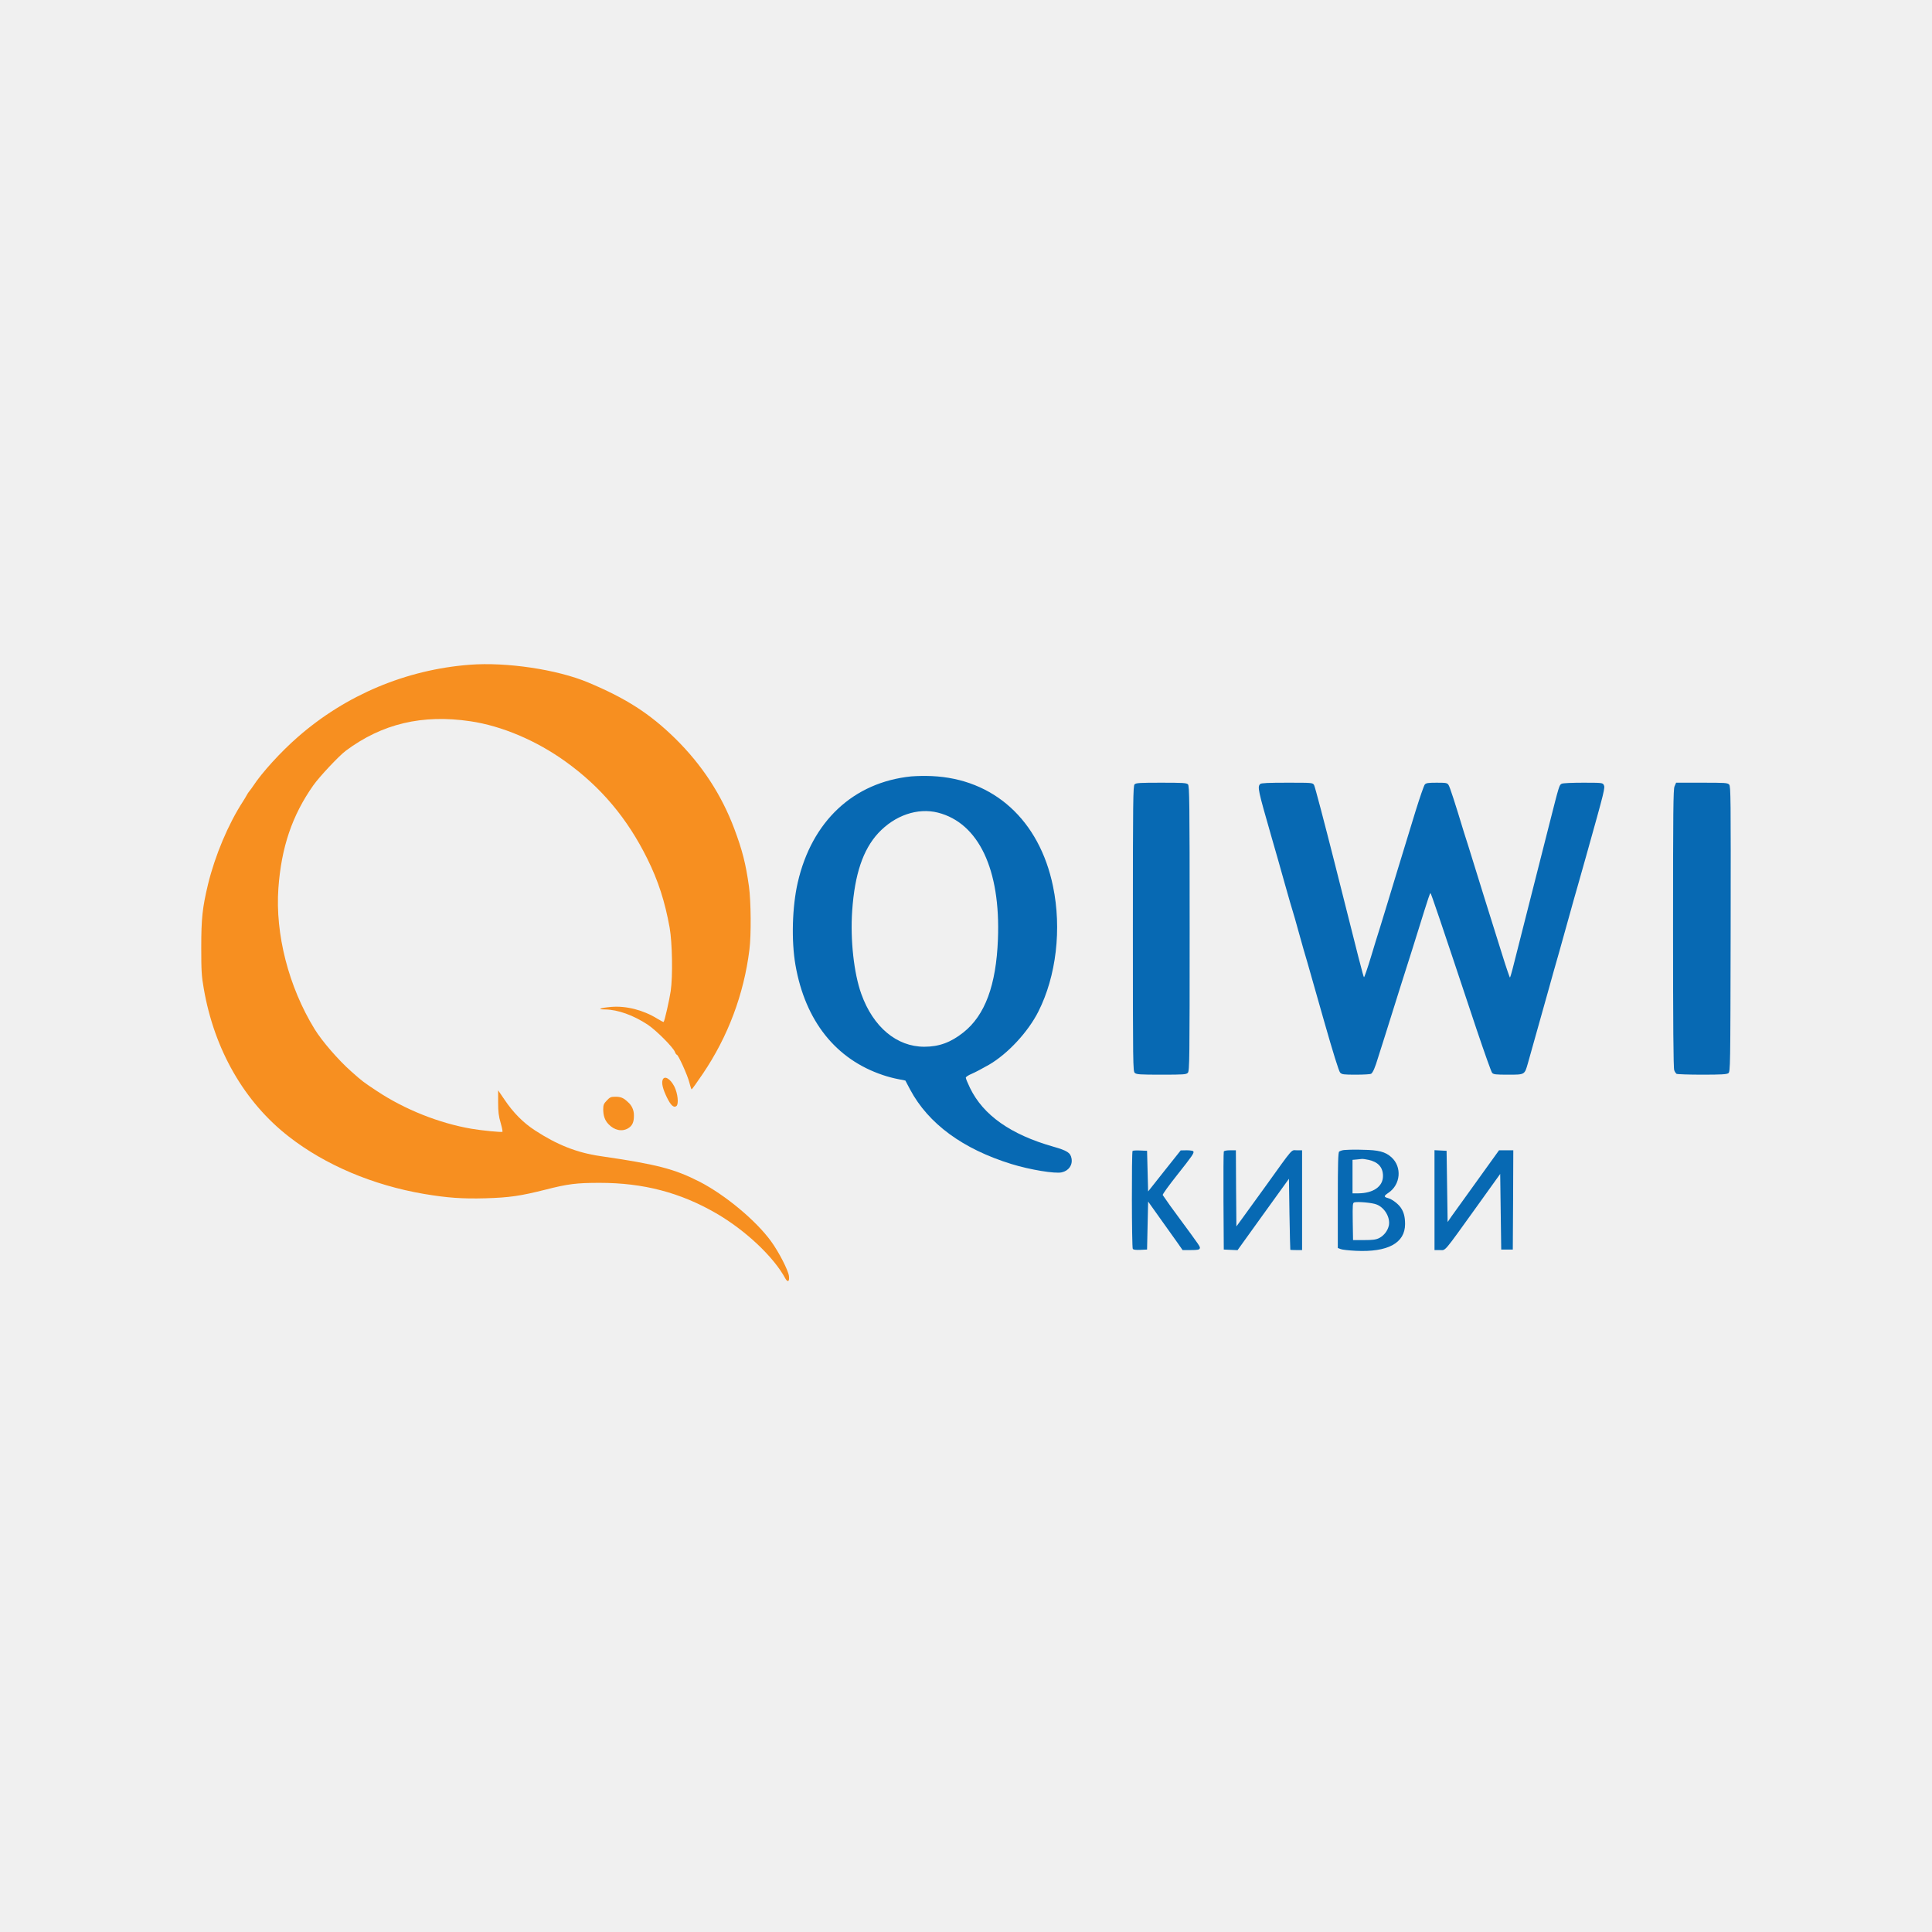
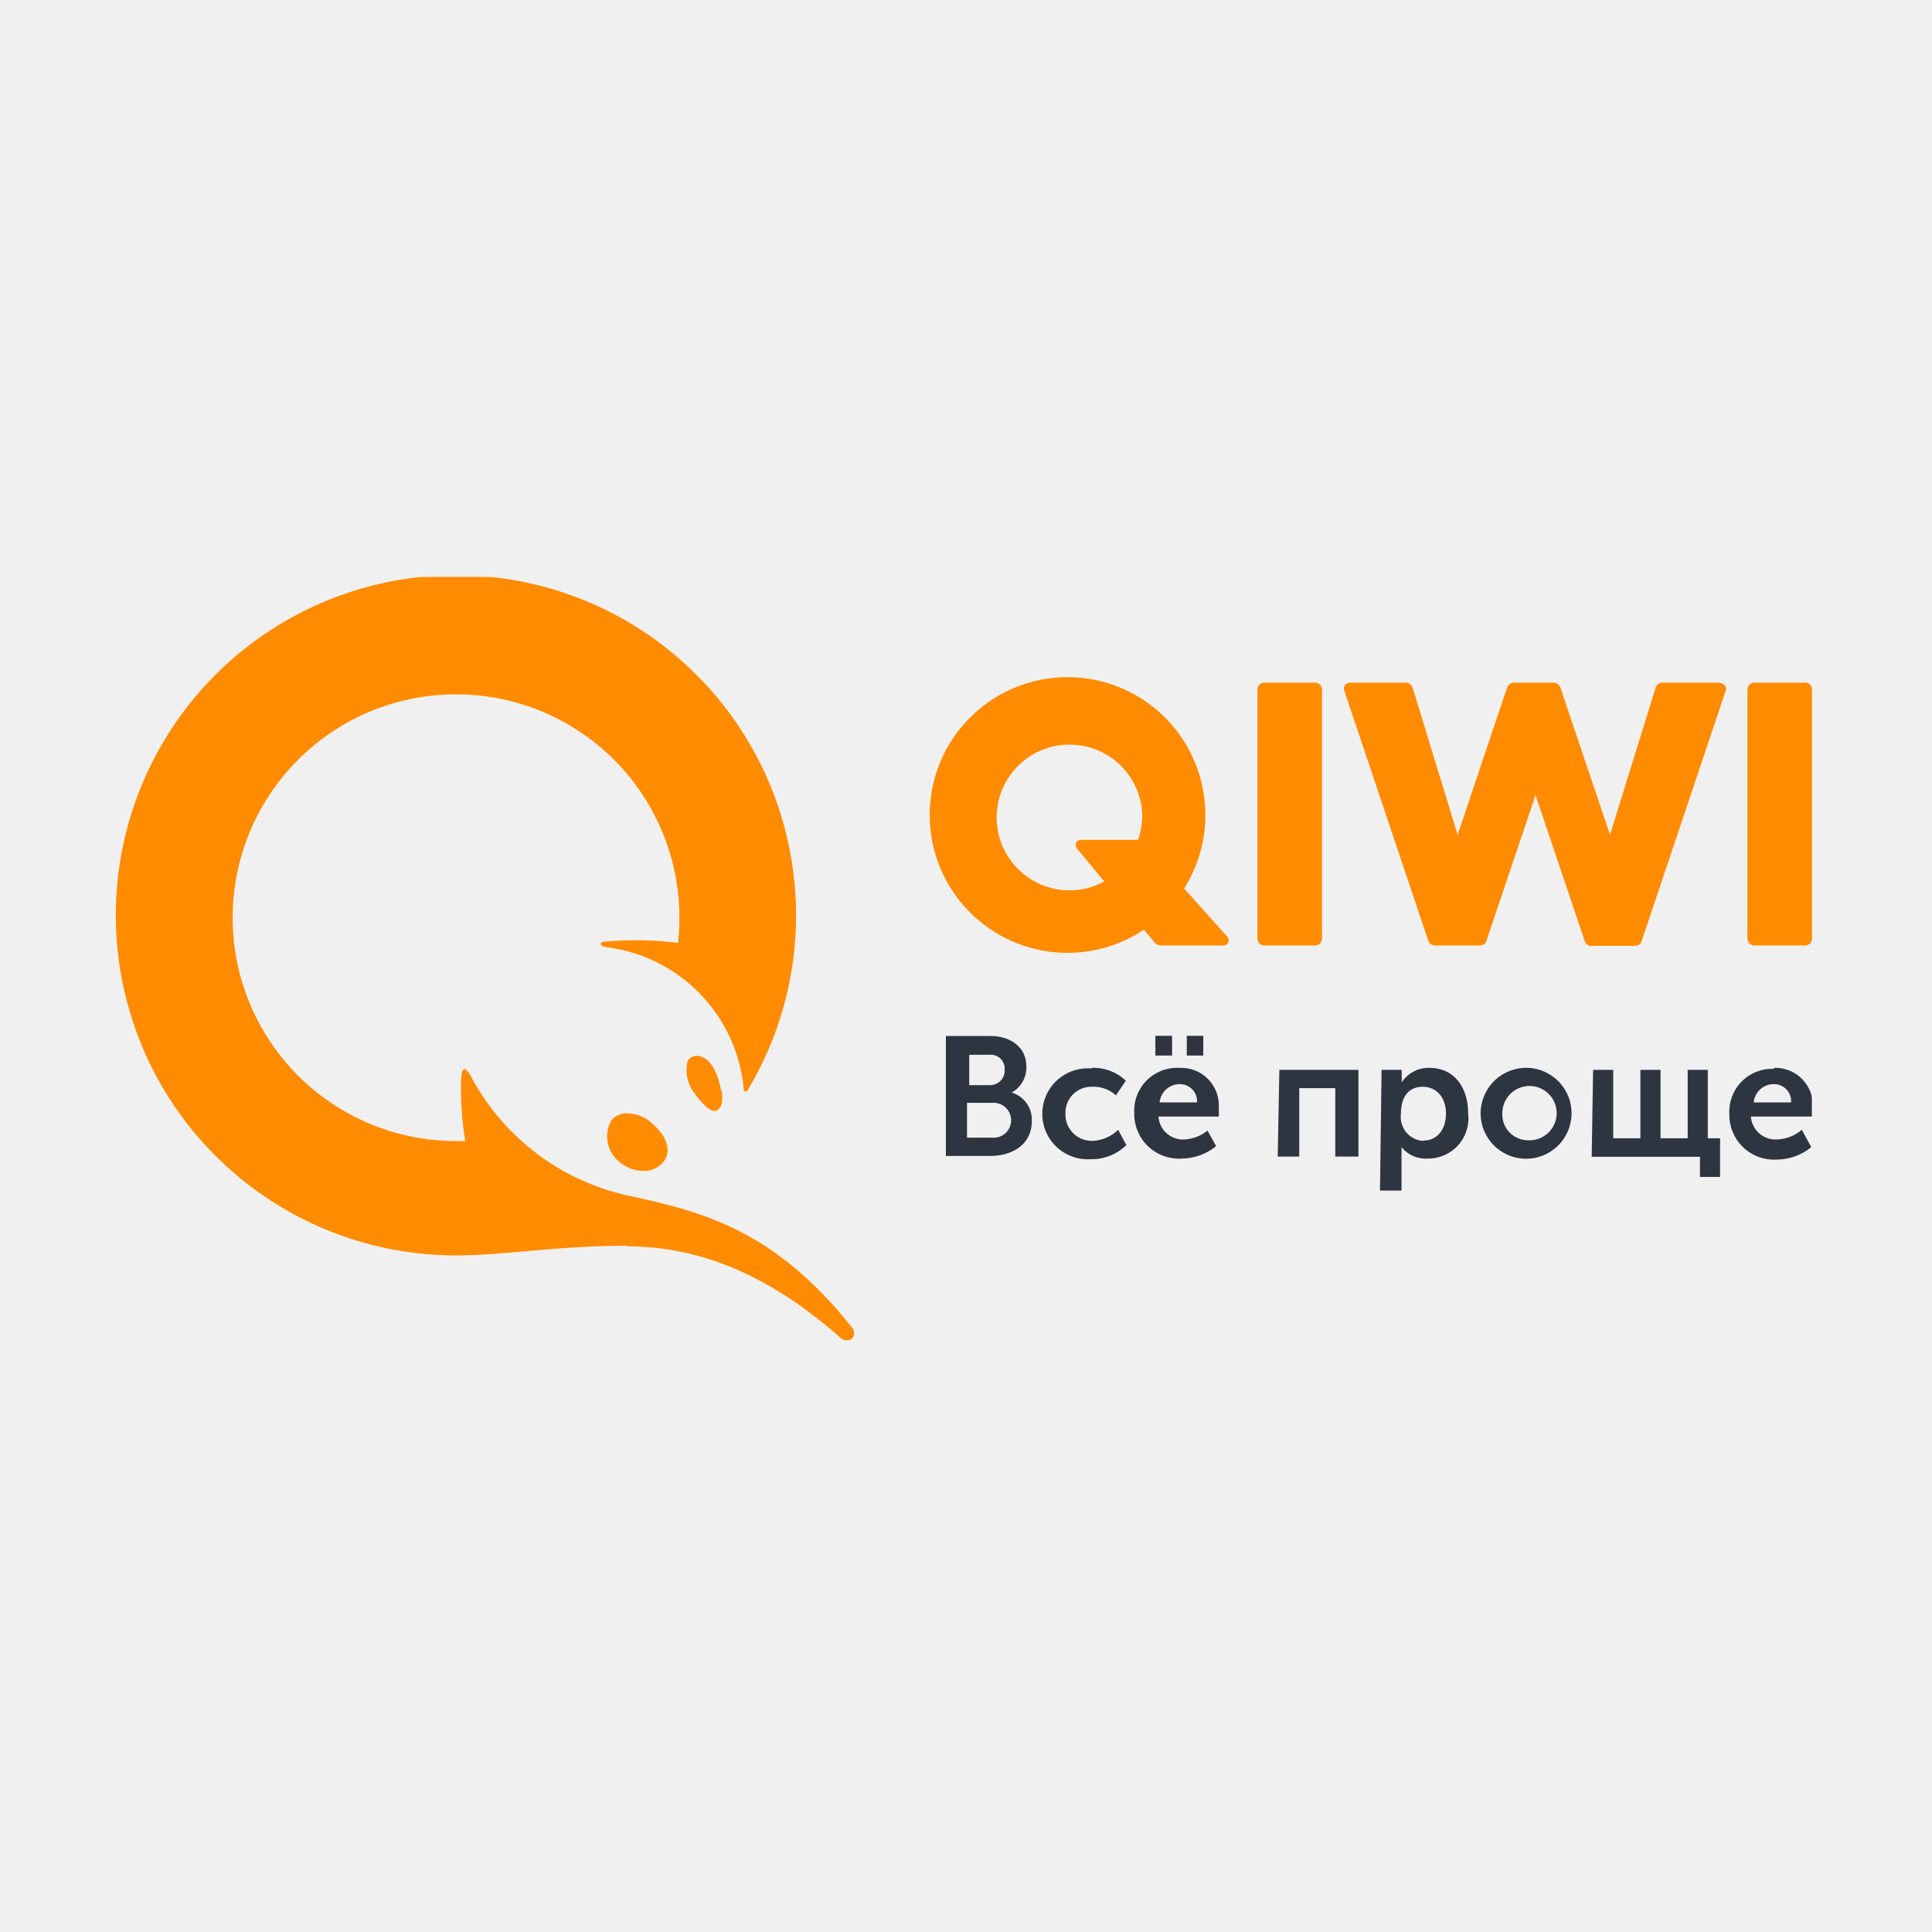
- <svg xmlns="http://www.w3.org/2000/svg" width="96" height="96" viewBox="0 0 96 96">
-   <g fill-rule="nonzero" fill="none">
-     <path d="M23.342 33.031a14.668 14.668 0 0 0-8.538 3.586c-.846.735-1.79 1.774-2.22 2.431a3.148 3.148 0 0 1-.187.256 1.218 1.218 0 0 0-.141.214c-.021.042-.105.183-.188.313-.726 1.117-1.379 2.672-1.729 4.097-.282 1.18-.339 1.701-.339 3.157 0 1.154.016 1.425.125 2.036.523 3.042 2.021 5.646 4.235 7.363 1.802 1.404 4.167 2.406 6.7 2.84 1.165.197 1.922.25 3.065.218 1.196-.036 1.734-.115 2.977-.428 1.123-.287 1.55-.339 2.7-.339 2.161 0 4 .48 5.785 1.514 1.442.835 2.852 2.155 3.431 3.23.126.224.22.162.183-.12-.042-.292-.496-1.18-.882-1.712-.747-1.033-2.272-2.301-3.54-2.959-1.265-.647-2.126-.871-4.962-1.284-1.149-.167-2.146-.563-3.237-1.278-.58-.376-1.081-.882-1.515-1.53l-.313-.459v.595c0 .475.026.69.125 1.023.068.235.105.433.09.444-.053.031-1.024-.063-1.536-.151-1.598-.272-3.327-.96-4.7-1.874-.7-.464-.71-.47-1.285-.981-.626-.553-1.451-1.503-1.817-2.103-1.29-2.103-1.958-4.718-1.796-6.993.146-2.036.684-3.617 1.728-5.104.303-.433 1.285-1.477 1.62-1.728 1.806-1.346 3.806-1.82 6.192-1.466 1.557.23 3.27.955 4.716 1.994 1.765 1.262 3.086 2.833 4.078 4.842.543 1.096.872 2.12 1.107 3.419.13.736.162 2.416.052 3.157-.062.423-.303 1.487-.35 1.53-.01.01-.156-.064-.323-.168-.695-.428-1.54-.642-2.282-.58-.559.048-.737.126-.303.126.632.01 1.4.282 2.125.762.402.266 1.238 1.101 1.337 1.336.031.083.078.151.1.151.072 0 .532 1.018.62 1.368.048.193.1.354.116.354.02 0 .271-.35.558-.777a14.06 14.06 0 0 0 2.314-6.163c.094-.72.078-2.406-.021-3.132-.162-1.153-.33-1.805-.726-2.865-.637-1.7-1.608-3.188-2.945-4.503-1.259-1.232-2.434-1.989-4.33-2.782-1.53-.642-4.046-1.018-5.874-.877z" fill="#F78F20" />
-     <path d="M45.274 38.579c-2.872.297-4.935 2.228-5.634 5.27-.277 1.201-.324 2.892-.115 4.097.485 2.782 2.005 4.692 4.35 5.475.209.073.548.162.746.198l.366.073.24.454c.904 1.691 2.616 2.949 5.034 3.695.914.282 2.167.49 2.496.412.35-.078.548-.365.486-.694-.052-.282-.22-.386-.898-.58-2.126-.604-3.489-1.565-4.147-2.922-.114-.234-.208-.464-.208-.506 0-.042.135-.13.302-.198.162-.068.544-.271.846-.444.935-.542 1.943-1.628 2.455-2.64.893-1.764 1.17-4.118.73-6.231-.678-3.283-2.944-5.34-6.03-5.475a9.186 9.186 0 0 0-1.019.016zm1.332 1.8c2.02.517 3.117 2.824 2.981 6.289-.088 2.29-.642 3.783-1.718 4.634-.626.496-1.206.71-1.942.71-1.368 0-2.538-.976-3.128-2.62-.37-1.028-.554-2.698-.454-4.139.125-1.816.538-3.037 1.295-3.856.82-.882 1.953-1.273 2.966-1.018zM56.376 38.975c-.073.073-.084.794-.084 7.166 0 6.8.006 7.092.094 7.17.084.078.256.089 1.327.089 1.123 0 1.232-.01 1.31-.094.084-.089.09-.663.09-7.176 0-6.361-.011-7.082-.084-7.155-.068-.073-.261-.083-1.327-.083-1.065 0-1.258.01-1.326.083zM62.621 38.955c-.146.146-.12.27.564 2.65.173.59.465 1.624.653 2.297s.366 1.284.392 1.357c.026.073.167.563.313 1.096.146.532.334 1.19.418 1.46l.835 2.934c.444 1.56.731 2.479.794 2.547.089.093.162.104.789.104.38 0 .715-.021.746-.042.094-.057.204-.313.355-.82.079-.26.24-.761.356-1.121.245-.783.417-1.32.762-2.427l.58-1.826.59-1.89c.151-.495.292-.902.308-.902.031 0 .47 1.299 2.297 6.784.382 1.132.726 2.103.768 2.15.068.083.178.094.794.094.84 0 .82.01.987-.574.303-1.086.757-2.688.997-3.549.146-.532.397-1.425.559-1.983.156-.558.386-1.393.517-1.853.125-.459.313-1.116.412-1.46.1-.345.282-1.003.413-1.462.93-3.32.945-3.377.867-3.523-.053-.099-.11-.104-1.024-.104-.538 0-1.013.02-1.065.052-.12.063-.125.084-.6 1.957-.716 2.813-1.745 6.878-1.844 7.265-.052.208-.11.39-.125.407-.01.015-.183-.486-.376-1.107-.199-.626-.434-1.383-.528-1.685l-.36-1.149a435.013 435.013 0 0 0-.81-2.609c-.025-.073-.12-.365-.208-.652-.45-1.488-.7-2.255-.768-2.364-.068-.105-.115-.115-.59-.115-.423 0-.527.016-.59.089-.047.052-.25.647-.46 1.32-.355 1.169-.449 1.477-.934 3.053-.115.37-.33 1.075-.475 1.565-.152.486-.314 1.018-.36 1.175a77.67 77.67 0 0 0-.429 1.393c-.183.61-.35 1.09-.366 1.07-.036-.042-.224-.767-1.456-5.673-.523-2.066-.982-3.81-1.024-3.877-.073-.115-.084-.115-1.342-.115-.92 0-1.285.016-1.332.063zM83.206 39.075c-.062.15-.073 1.169-.073 7.066 0 4.733.016 6.93.058 7.034a.44.44 0 0 0 .114.183c.037.021.606.042 1.27.042.955 0 1.221-.016 1.305-.073.1-.073.1-.214.115-7.16.01-6.55.005-7.092-.073-7.181-.084-.089-.194-.094-1.363-.094h-1.274l-.079.183z" fill="#0769B3" />
-     <path d="M32.924 53.666c-.057.167.016.454.21.856.198.407.349.543.48.433.12-.1.062-.631-.105-.965-.204-.397-.506-.57-.585-.324zM30.151 54.684c-.151.156-.177.224-.177.433 0 .318.078.548.256.736.292.313.679.396.987.208.203-.125.287-.307.282-.636a.848.848 0 0 0-.308-.673c-.214-.204-.345-.256-.622-.256-.214 0-.266.026-.418.188z" fill="#F78F20" />
-     <path d="M66.815 57.142a.624.624 0 0 0-.272.078c-.052.042-.068.58-.068 2.421v2.37l.146.057c.079.031.418.068.752.084 1.588.078 2.444-.387 2.444-1.326 0-.36-.062-.6-.214-.82-.136-.198-.444-.427-.637-.474-.214-.058-.209-.105.016-.256.616-.407.694-1.289.156-1.774-.302-.272-.637-.36-1.436-.37a8.614 8.614 0 0 0-.887.01zm1.185.49c.48.105.72.37.72.804 0 .522-.48.856-1.237.861h-.277v-1.665l.225-.02c.12-.011.235-.022.256-.027.02-.005.162.016.313.047zm.402 2.218c.402.157.684.642.611 1.039a.948.948 0 0 1-.475.626c-.167.083-.313.104-.757.104h-.549l-.015-.923c-.01-.846-.006-.924.078-.95.172-.047.888.015 1.107.104zM56.277 57.189c-.052.052-.042 4.78.01 4.863.026.047.141.063.376.053l.334-.016.026-1.19.027-1.195.59.83.856 1.2.266.381h.413c.313 0 .418-.016.439-.078.036-.084.036-.078-1.07-1.581a27.182 27.182 0 0 1-.769-1.075c-.015-.037.303-.475.705-.982.768-.97.867-1.111.815-1.19-.016-.03-.167-.052-.329-.052l-.298.006-.809 1.017-.81 1.023-.026-1.012-.026-1.008-.339-.015c-.188-.01-.36 0-.381.02zM60.81 57.22c-.016.036-.021 1.148-.016 2.468l.015 2.401.34.016.344.015 1.275-1.774 1.279-1.774.026 1.758c.016.966.037 1.764.042 1.77.005.01.14.015.298.015h.287v-4.958h-.261c-.298 0-.136-.188-1.546 1.775-.444.615-.956 1.32-1.133 1.565l-.324.444-.016-1.894-.01-1.89h-.287c-.183 0-.298.026-.314.063zM71.28 59.636v2.48h.26c.314 0 .147.192 1.844-2.167l1.16-1.617.025 1.878.026 1.879h.575l.015-2.468.01-2.464h-.709l-.533.741c-.292.413-.778 1.086-1.08 1.503-.304.418-.638.882-.748 1.039l-.193.282-.026-1.77-.026-1.769-.298-.015-.303-.016v2.484z" fill="#0769B3" />
+ <svg xmlns="http://www.w3.org/2000/svg" width="96" height="96" id="Layer_1" data-name="Layer 1" viewBox="0 0 96 96">
+   <defs>
+     <style>.cls-1{fill:#fff;}.cls-1,.cls-3,.cls-4{fill-rule:evenodd;}.cls-2{mask:url(#mask);}.cls-3{fill:#2d3540;}.cls-4{fill:#ff8c00;}.cls-5{mask:url(#mask-2-2);}</style>
+     <mask id="mask" x="46.95" y="51.47" width="43.08" height="7.69" maskUnits="userSpaceOnUse">
+       <g id="mask-2">
+         <polygon id="path-1" class="cls-1" points="46.95 51.47 90.04 51.47 90.04 59.16 46.95 59.16 46.95 51.47" />
+       </g>
+     </mask>
+     <mask id="mask-2-2" x="5.71" y="28.67" width="36.73" height="37.93" maskUnits="userSpaceOnUse">
+       <g id="mask-4">
+         <polygon id="path-3" class="cls-1" points="5.71 28.67 42.45 28.67 42.45 66.61 5.71 66.61 5.71 28.67" />
+       </g>
+     </mask>
+   </defs>
+   <g id="images_payment-methods_brand-color_light_qiwi" data-name="images/payment-methods/brand-color/light/qiwi">
+     <g id="Group-19">
+       <g id="Group-3">
+         <g class="cls-2">
+           <path id="Fill-1" class="cls-3" d="M89,54.78a.85.85,0,0,0-.86-.91,1,1,0,0,0-1,.91Zm-.84-1.72a1.87,1.87,0,0,1,1.92,2,3,3,0,0,1,0,.42H87a1.23,1.23,0,0,0,1.3,1.14,2,2,0,0,0,1.23-.48L90,57a2.74,2.74,0,0,1-1.74.62,2.22,2.22,0,0,1-2.33-2.26,2.13,2.13,0,0,1,2.2-2.25Zm-9,.1h1v3.4h1.35v-3.4h1v3.4h1.35v-3.4h1v3.4h.61v1.92h-1v-1H79.09Zm-3.23,3.5a1.35,1.35,0,1,0-1.28-1.35,1.28,1.28,0,0,0,1.28,1.35Zm0-3.6a2.26,2.26,0,1,1-2.36,2.25,2.27,2.27,0,0,1,2.36-2.25Zm-5.16,3.61c.59,0,1.08-.49,1.08-1.34S71.33,54,70.7,54s-1.09.4-1.09,1.36a1.19,1.19,0,0,0,1.08,1.33Zm-2.12-3.51h1v.32a2.39,2.39,0,0,1,0,.3h0a1.6,1.6,0,0,1,1.39-.72c1.17,0,1.91.92,1.91,2.25a2,2,0,0,1-2,2.26A1.55,1.55,0,0,1,69.64,57h0a3.1,3.1,0,0,1,0,.37v1.83H68.57Zm-5.08,0h3.93v4.31H66.35v-3.4H64.56v3.4H63.49Zm-4.6-.71h.82v-1h-.82Zm.51,2.33a.85.85,0,0,0-.86-.91,1,1,0,0,0-1,.91Zm-2.07-2.33h.83v-1h-.83Zm1.23.61a1.87,1.87,0,0,1,1.92,2,3,3,0,0,1,0,.42h-3a1.23,1.23,0,0,0,1.3,1.14A2,2,0,0,0,60,56.18l.43.77a2.74,2.74,0,0,1-1.74.62,2.22,2.22,0,0,1-2.33-2.26,2.13,2.13,0,0,1,2.2-2.25Zm-4.36,0a2.3,2.3,0,0,1,1.66.64l-.49.73A1.63,1.63,0,0,0,54.26,54a1.29,1.29,0,0,0-1.32,1.34,1.31,1.31,0,0,0,1.35,1.35,1.94,1.94,0,0,0,1.27-.55l.41.76a2.47,2.47,0,0,1-1.77.7,2.26,2.26,0,1,1,0-4.51Zm-5,3.47a.87.87,0,1,0,0-1.73H48.05v1.73Zm-.11-2.61a.72.72,0,0,0,.75-.77.69.69,0,0,0-.76-.74h-1v1.51ZM47,51.47h2.14C50.19,51.47,51,52,51,53a1.43,1.43,0,0,1-.73,1.29v0a1.4,1.4,0,0,1,1,1.41c0,1.2-1,1.74-2.07,1.74H47Z" />
+         </g>
+       </g>
+       <path id="Fill-4" class="cls-4" d="M65.69,34.26V46.64a.34.34,0,0,1-.34.34H62.82a.34.34,0,0,1-.34-.34V34.26a.34.34,0,0,1,.34-.34h2.53a.34.34,0,0,1,.34.34" />
+       <path id="Fill-6" class="cls-4" d="M85.42,33.92H82.59a.33.33,0,0,0-.32.24L80,41.48l-2.47-7.33a.35.35,0,0,0-.32-.23h-2a.36.36,0,0,0-.32.23l-2.46,7.33-2.24-7.32a.35.35,0,0,0-.33-.24H67.08a.32.32,0,0,0-.27.14.33.33,0,0,0,0,.3l4.16,12.39a.34.34,0,0,0,.32.23h2.25a.32.32,0,0,0,.32-.23l2.44-7.24,2.44,7.24A.34.34,0,0,0,79,47h2.25a.33.33,0,0,0,.32-.23l4.16-12.39a.32.32,0,0,0,0-.3.35.35,0,0,0-.28-.14" />
+       <path id="Fill-8" class="cls-4" d="M89.7,33.92H87.17a.34.34,0,0,0-.34.34V46.64a.34.34,0,0,0,.34.34H89.7a.34.34,0,0,0,.34-.34V34.26a.34.34,0,0,0-.34-.34" />
+       <path id="Fill-10" class="cls-4" d="M54.87,43.8l-1.36-1.64a.26.26,0,0,1,.2-.43h2.84a3.86,3.86,0,0,0,.21-1.28,3.62,3.62,0,1,0-3.61,3.79,3.55,3.55,0,0,0,1.72-.44ZM61,46.56a.26.26,0,0,1-.2.42h-3.1a.41.41,0,0,1-.33-.15l-.53-.63a6.85,6.85,0,1,1,2-2.05Z" />
+       <path id="Fill-12" class="cls-4" d="M35.86,54.2c.11.74-.13,1-.36,1s-.58-.3-1-.89a1.85,1.85,0,0,1-.33-1.59.54.54,0,0,1,.71-.2c.62.24.87,1.19.94,1.64" />
+       <path id="Fill-14" class="cls-4" d="M32.39,55.81c.75.63,1,1.39.58,1.92a1.23,1.23,0,0,1-1,.45,1.8,1.8,0,0,1-1.15-.41,1.62,1.62,0,0,1-.43-2.12,1,1,0,0,1,.79-.33,1.9,1.9,0,0,1,1.22.49" />
+       <g id="Group-18">
+         <g class="cls-5">
+           <path id="Fill-16" class="cls-4" d="M31.13,61.93c3.24,0,6.75,1.11,10.64,4.55.39.35.9-.08.57-.51-3.82-4.82-7.36-5.73-10.88-6.51a11.66,11.66,0,0,1-8.07-6c-.31-.53-.45-.44-.48.24a15.81,15.81,0,0,0,.21,3c-.17,0-.34,0-.52,0a11.1,11.1,0,1,1,11.09-9.85,17,17,0,0,0-3.54-.07c-.43,0-.37.24,0,.29a7.81,7.81,0,0,1,6.81,7.1.1.1,0,0,0,.19,0,16.9,16.9,0,1,0-14.5,8.21c2.47,0,4.93-.48,8.53-.48" />
+         </g>
+       </g>
+     </g>
  </g>
</svg>
